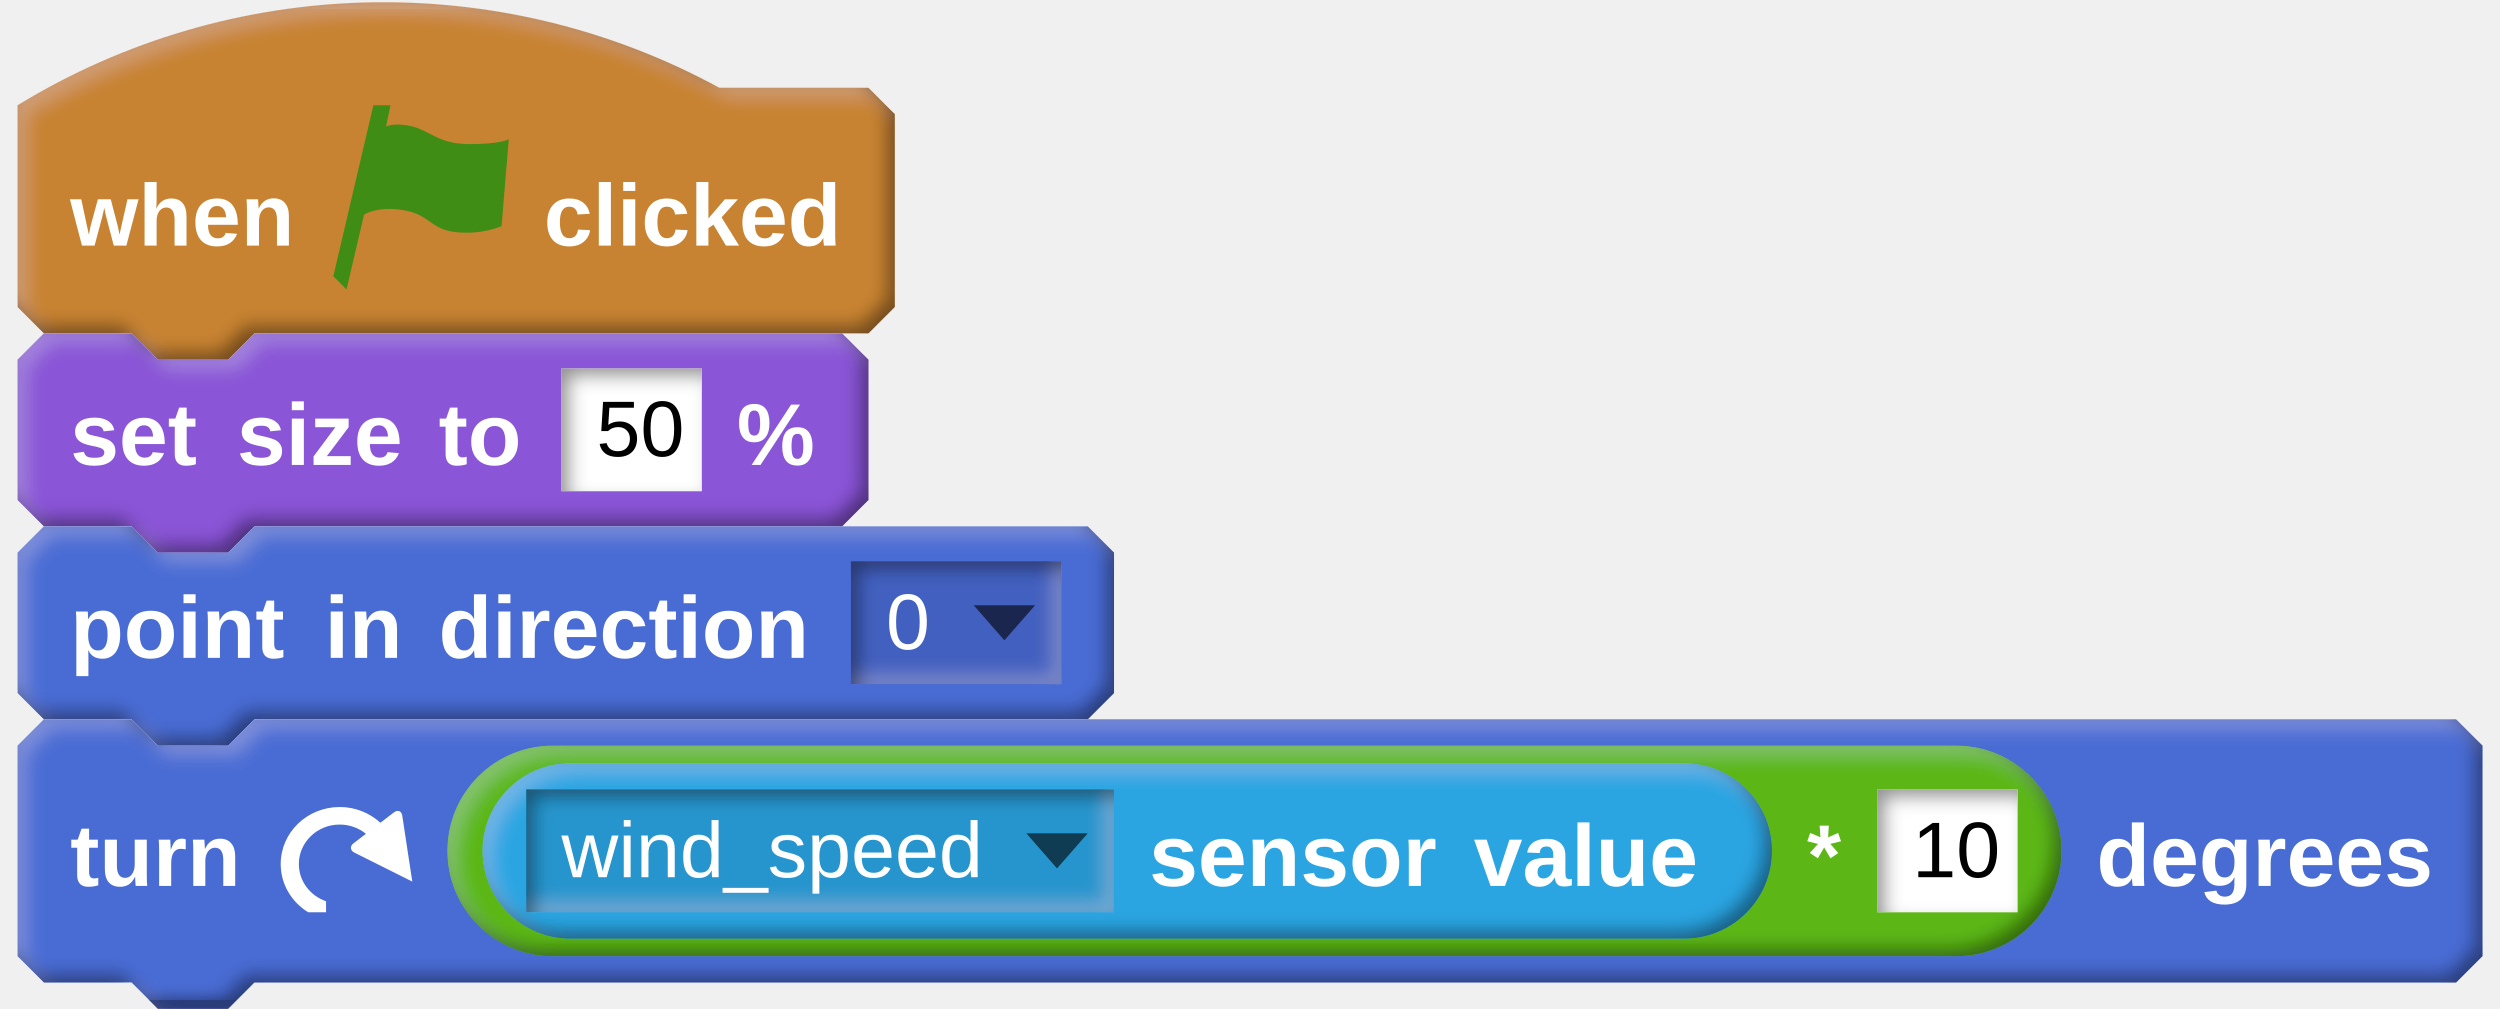
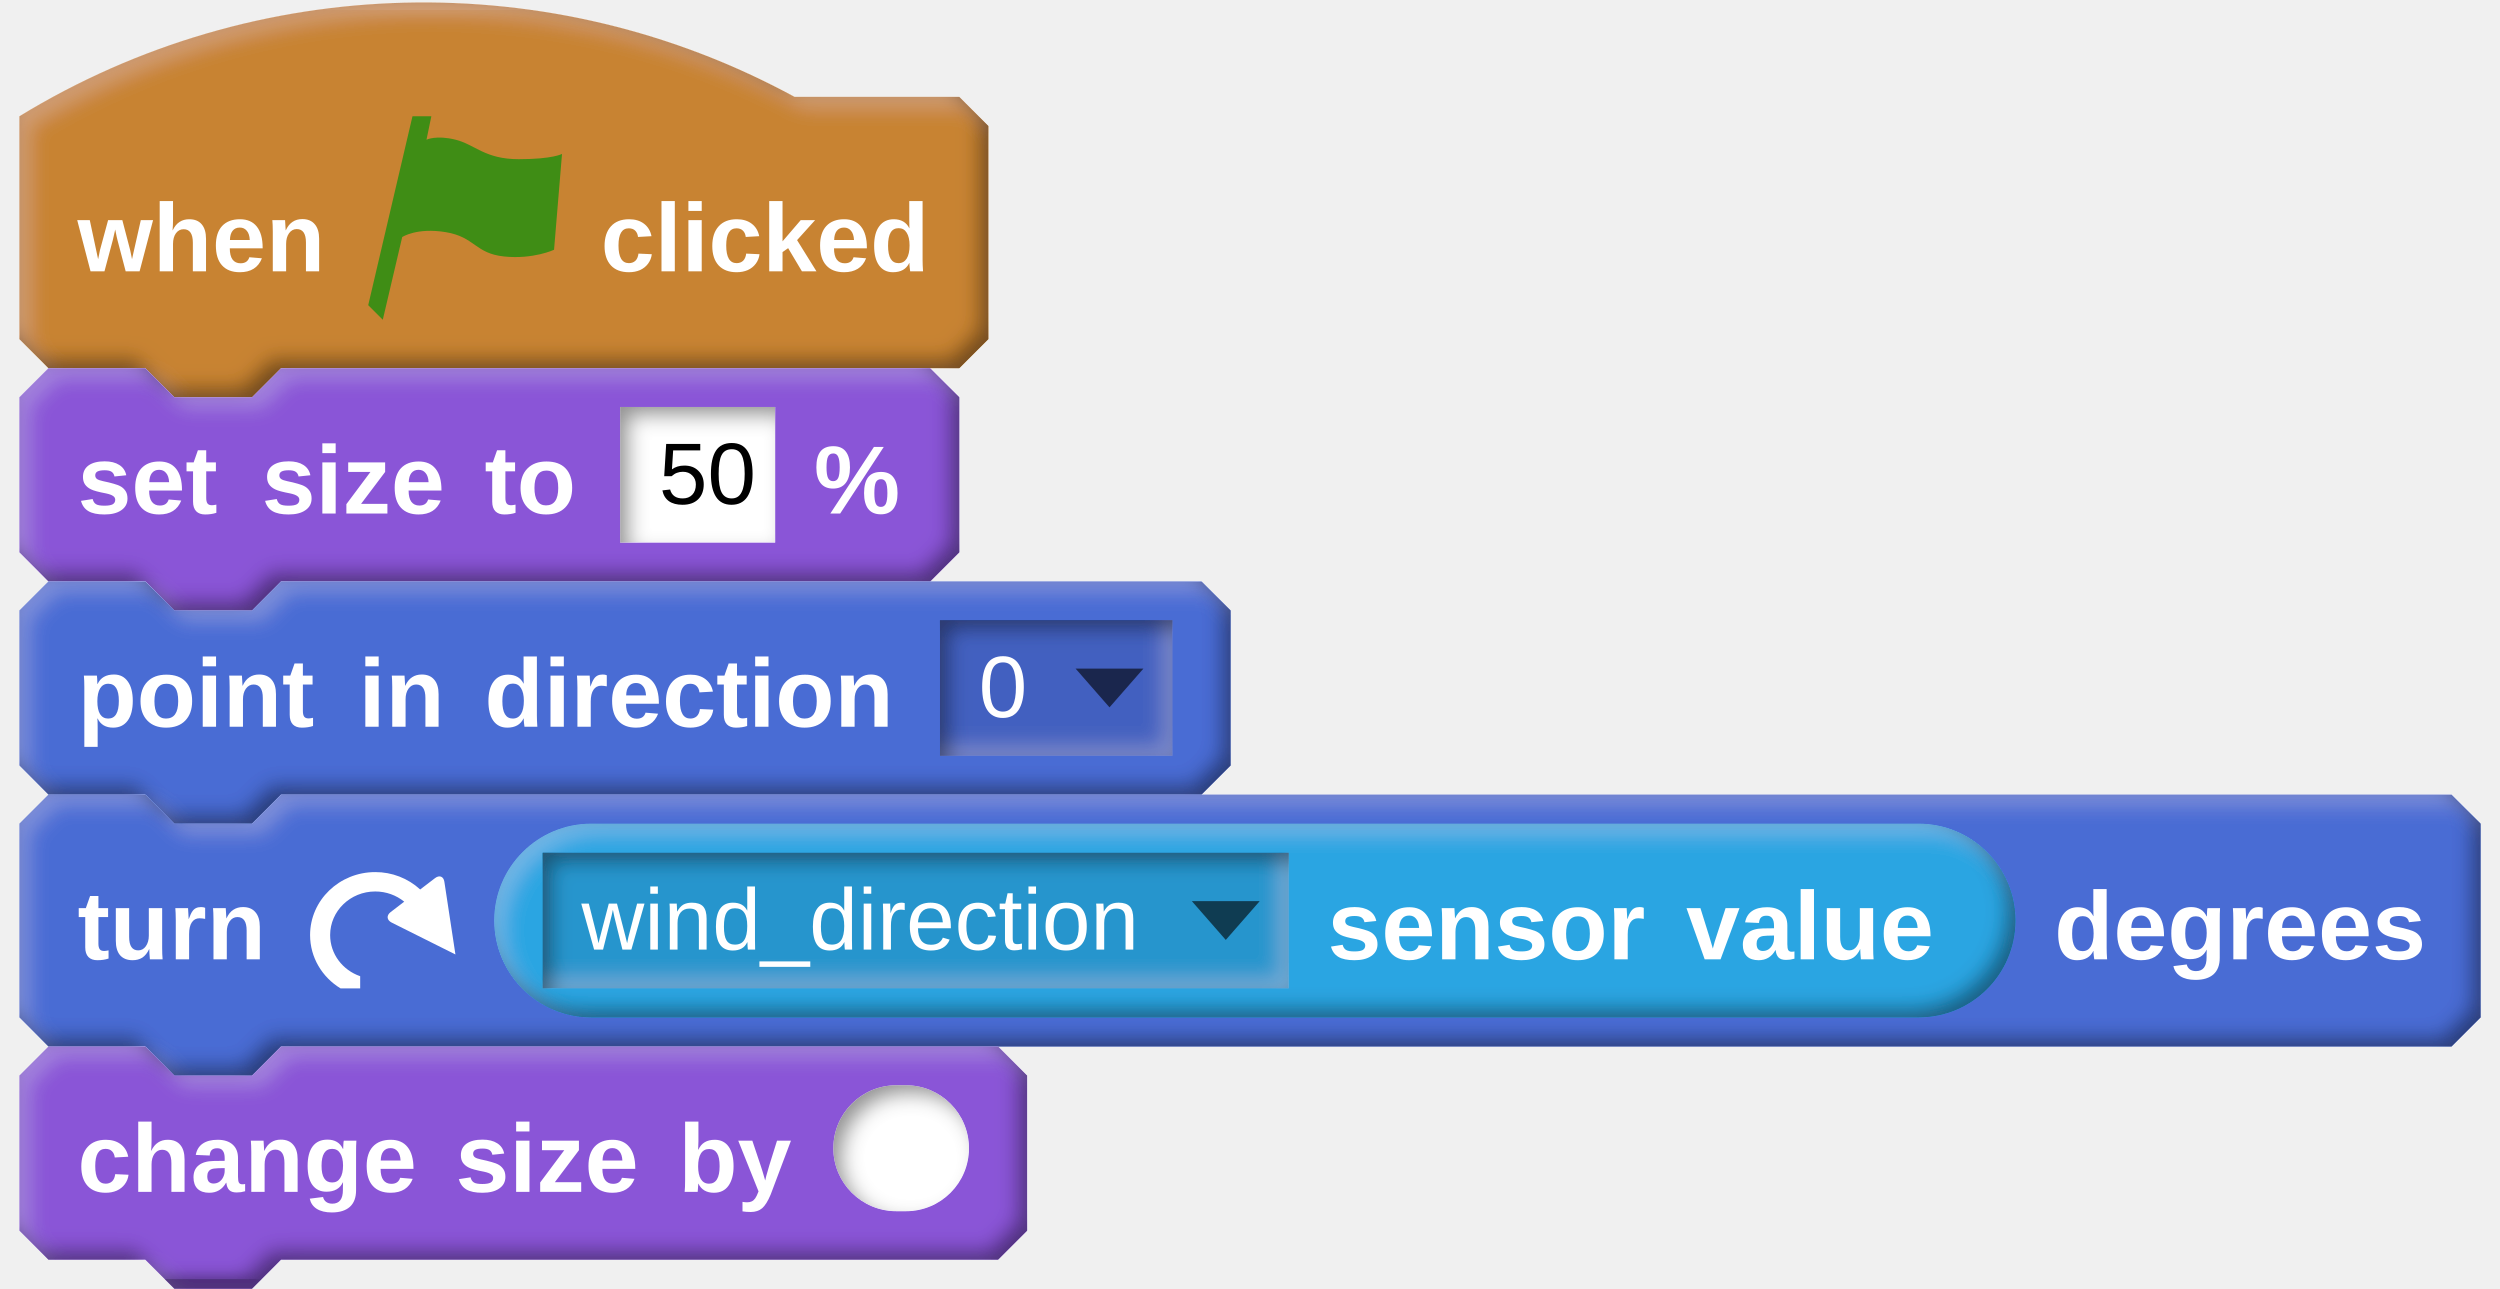
- <svg xmlns="http://www.w3.org/2000/svg" xmlns:xlink="http://www.w3.org/1999/xlink" version="1.1" width="285" height="115">
+ <svg xmlns="http://www.w3.org/2000/svg" xmlns:xlink="http://www.w3.org/1999/xlink" version="1.1" width="258" height="133">
  <defs>
    <filter id="bevelFilter" x0="-50%" y0="-50%" width="200%" height="200%">
      <feGaussianBlur result="blur-1" in="SourceAlpha" stdDeviation="1 1" />
      <feFlood result="flood-2" in="undefined" flood-color="#fff" flood-opacity="0.15" />
      <feOffset result="offset-3" in="blur-1" dx="1" dy="1" />
      <feComposite result="comp-4" operator="arithmetic" in="SourceAlpha" in2="offset-3" k2="1" k3="-1" />
      <feComposite result="comp-5" operator="in" in="flood-2" in2="comp-4" />
      <feFlood result="flood-6" in="undefined" flood-color="#000" flood-opacity="0.7" />
      <feOffset result="offset-7" in="blur-1" dx="-1" dy="-1" />
      <feComposite result="comp-8" operator="arithmetic" in="SourceAlpha" in2="offset-7" k2="1" k3="-1" />
      <feComposite result="comp-9" operator="in" in="flood-6" in2="comp-8" />
      <feMerge result="merge-10">
        <feMergeNode in="SourceGraphic" />
        <feMergeNode in="comp-5" />
        <feMergeNode in="comp-9" />
      </feMerge>
    </filter>
    <filter id="inputBevelFilter" x0="-50%" y0="-50%" width="200%" height="200%">
      <feGaussianBlur result="blur-1" in="SourceAlpha" stdDeviation="1 1" />
      <feFlood result="flood-2" in="undefined" flood-color="#fff" flood-opacity="0.15" />
      <feOffset result="offset-3" in="blur-1" dx="-1" dy="-1" />
      <feComposite result="comp-4" operator="arithmetic" in="SourceAlpha" in2="offset-3" k2="1" k3="-1" />
      <feComposite result="comp-5" operator="in" in="flood-2" in2="comp-4" />
      <feFlood result="flood-6" in="undefined" flood-color="#000" flood-opacity="0.7" />
      <feOffset result="offset-7" in="blur-1" dx="1" dy="1" />
      <feComposite result="comp-8" operator="arithmetic" in="SourceAlpha" in2="offset-7" k2="1" k3="-1" />
      <feComposite result="comp-9" operator="in" in="flood-6" in2="comp-8" />
      <feMerge result="merge-10">
        <feMergeNode in="SourceGraphic" />
        <feMergeNode in="comp-5" />
        <feMergeNode in="comp-9" />
      </feMerge>
    </filter>
    <filter id="inputDarkFilter" x0="-50%" y0="-50%" width="200%" height="200%">
      <feFlood result="flood-1" in="undefined" flood-color="#000" flood-opacity="0.2" />
      <feComposite result="comp-2" operator="in" in="flood-1" in2="SourceAlpha" />
      <feMerge result="merge-3">
        <feMergeNode in="SourceGraphic" />
        <feMergeNode in="comp-2" />
      </feMerge>
    </filter>
    <path d="M1.504 21L0 19.493 4.567 0h1.948l-.5 2.418s1.002-.502 3.006 0c2.006.503 3.008 2.01 6.517 2.01 3.508 0 4.463-.545 4.463-.545l-.823 9.892s-2.137 1.005-5.144.696c-3.007-.307-3.007-2.007-6.014-2.51-3.008-.502-4.512.503-4.512.503L1.504 21z" fill="#3f8d15" id="greenFlag" />
    <path d="M6.724 0C3.01 0 0 2.91 0 6.5c0 2.316 1.253 4.35 3.14 5.5H5.17v-1.256C3.364 10.126 2.07 8.46 2.07 6.5 2.07 4.015 4.152 2 6.723 2c1.14 0 2.184.396 2.993 1.053L8.31 4.13c-.45.344-.398.826.11 1.08L15 8.5 13.858.992c-.083-.547-.514-.714-.963-.37l-1.532 1.172A6.825 6.825 0 0 0 6.723 0z" fill="#fff" id="turnRight" />
    <path d="M3.637 1.794A6.825 6.825 0 0 1 8.277 0C11.99 0 15 2.91 15 6.5c0 2.316-1.253 4.35-3.14 5.5H9.83v-1.256c1.808-.618 3.103-2.285 3.103-4.244 0-2.485-2.083-4.5-4.654-4.5-1.14 0-2.184.396-2.993 1.053L6.69 4.13c.45.344.398.826-.11 1.08L0 8.5 1.142.992c.083-.547.514-.714.963-.37l1.532 1.172z" fill="#fff" id="turnLeft" />
    <path d="M0 0L4 4L0 8Z" fill="#111" id="addInput" />
    <path d="M4 0L4 8L0 4Z" fill="#111" id="delInput" />
    <g id="loopArrow">
      <path d="M8 0l2 -2l0 -3l3 0l-4 -5l-4 5l3 0l0 3l-8 0l0 2" fill="#000" opacity="0.3" />
      <path d="M8 0l2 -2l0 -3l3 0l-4 -5l-4 5l3 0l0 3l-8 0l0 2" fill="#fff" opacity="0.9" transform="translate(-1 -1)" />
    </g>
    <style>.sb-label{font-family:Lucida Grande,Verdana,Arial,DejaVu Sans,sans-serif;font-weight:700;fill:#fff;font-size:10px;word-spacing:+1px}.sb-obsolete{fill:#d42828}.sb-motion{fill:#4a6cd4}.sb-looks{fill:#8a55d7}.sb-sound{fill:#bb42c3}.sb-pen{fill:#0e9a6c}.sb-events{fill:#c88330}.sb-control{fill:#e1a91a}.sb-sensing{fill:#2ca5e2}.sb-operators{fill:#5cb712}.sb-variables{fill:#ee7d16}.sb-list{fill:#cc5b22}.sb-custom{fill:#632d99}.sb-custom-arg{fill:#5947b1}.sb-extension{fill:#4b4a60}.sb-grey{fill:#969696}.sb-bevel{filter:url(#bevelFilter)}.sb-input{filter:url(#inputBevelFilter)}.sb-input-number,.sb-input-number-dropdown,.sb-input-string{fill:#fff}.sb-literal-dropdown,.sb-literal-number,.sb-literal-number-dropdown,.sb-literal-string{font-weight:400;font-size:9px;word-spacing:0}.sb-literal-number,.sb-literal-number-dropdown,.sb-literal-string{fill:#000}.sb-darker{filter:url(#inputDarkFilter)}.sb-outline{stroke:#fff;stroke-opacity:.2;stroke-width:2;fill:none}.sb-define-hat-cap{stroke:#632d99;stroke-width:1;fill:#8e2ec2}.sb-comment{fill:#ffffa5;stroke:#d0d1d2;stroke-width:1}.sb-comment-line{fill:#ffff80}.sb-comment-label{font-family:Helevetica,Arial,DejaVu Sans,sans-serif;font-weight:700;fill:#5c5d5f;word-spacing:0;font-size:12px}</style>
  </defs>
  <g>
    <g transform="translate(0 0)">
      <g transform="translate(2 0)">
        <path d="M 0 12 L 0 12 A 80 80 0 0 1 80 10 L 97 10 L 100 13 L 100 35 L 97 38 L 27 38 L 24 41 L 16 41 L 13 38 L 3 38 L 0 35 Z" class="sb-events sb-bevel" />
        <text x="0" y="10" class="sb-label " transform="translate(6 18)">when</text>
        <use xlink:href="#greenFlag" transform="translate(36 12)" />
        <text x="0" y="10" class="sb-label " transform="translate(60 18)">clicked</text>
      </g>
      <g transform="translate(2 38)">
        <path d="M 0 3 L 3 0 L 13 0 L 16 3 L 24 3 L 27 0 L 94 0 L 97 3 L 97 19 L 94 22 L 27 22 L 24 25 L 16 25 L 13 22 L 3 22 L 0 19 Z" class="sb-looks sb-bevel" />
        <text x="0" y="10" class="sb-label " transform="translate(6 5)">set</text>
        <text x="0" y="10" class="sb-label " transform="translate(25 5)">size</text>
        <text x="0" y="10" class="sb-label " transform="translate(48 5)">to</text>
        <g transform="translate(62 4)">
          <rect x="0" y="0" width="16" height="14" class="sb-input sb-input-string" />
          <text x="0" y="10" class="sb-label sb-literal-string" transform="translate(4 0)">50</text>
        </g>
        <text x="0" y="10" class="sb-label " transform="translate(82 5)">%</text>
      </g>
      <g transform="translate(2 60)">
        <path d="M 0 3 L 3 0 L 13 0 L 16 3 L 24 3 L 27 0 L 122 0 L 125 3 L 125 19 L 122 22 L 27 22 L 24 25 L 16 25 L 13 22 L 3 22 L 0 19 Z" class="sb-motion sb-bevel" />
        <text x="0" y="10" class="sb-label " transform="translate(6 5)">point</text>
        <text x="0" y="10" class="sb-label " transform="translate(35 5)">in</text>
        <text x="0" y="10" class="sb-label " transform="translate(48 5)">direction</text>
        <g transform="translate(95 4)">
          <g width="24" height="14" class="sb-input sb-input-dropdown">
            <rect x="0" y="0" width="24" height="14" class="sb-motion sb-darker" />
          </g>
          <text x="0" y="10" class="sb-label sb-literal-dropdown" transform="translate(4 0)">0</text>
          <polygon points="7 0 3.5 4 0 0" fill="#000" opacity="0.6" transform="translate(14 5)" />
        </g>
      </g>
      <g transform="translate(2 82)">
-         <path d="M 0 3 L 3 0 L 13 0 L 16 3 L 24 3 L 27 0 L 278 0 L 281 3 L 281 27 L 278 30 L 27 30 L 24 33 L 16 33 L 13 30 L 3 30 L 0 27 Z" class="sb-motion sb-bevel" />
-         <text x="0" y="10" class="sb-label " transform="translate(6 9)">turn</text>
-         <use xlink:href="#turnRight" transform="translate(30 10)" />
+         <path d="M 0 3 L 3 0 L 13 0 L 16 3 L 24 3 L 27 0 L 251 0 L 254 3 L 254 23 L 251 26 L 27 26 L 24 29 L 16 29 L 13 26 L 3 26 L 0 23 Z" class="sb-motion sb-bevel" />
+         <text x="0" y="10" class="sb-label " transform="translate(6 7)">turn</text>
+         <use xlink:href="#turnRight" transform="translate(30 8)" />
        <g transform="translate(49 3)">
-           <path d="M 12 0 L 172 0 A 12 12 0 0 1 172 24 L 12 24 A 12 12 0 0 1 12 0 Z" class="sb-operators sb-bevel" />
-           <g transform="translate(4 2)">
-             <path d="M 10 0 L 137 0 A 10 10 0 0 1 137 20 L 10 20 A 10 10 0 0 1 10 0 Z" class="sb-sensing sb-bevel" />
-             <g transform="translate(5 3)">
-               <g width="67" height="14" class="sb-input sb-input-dropdown">
-                 <rect x="0" y="0" width="67" height="14" class="sb-sensing sb-darker" />
-               </g>
-               <text x="0" y="10" class="sb-label sb-literal-dropdown" transform="translate(4 0)">wind_speed</text>
-               <polygon points="7 0 3.5 4 0 0" fill="#000" opacity="0.6" transform="translate(57 5)" />
+           <path d="M 10 0 L 147 0 A 10 10 0 0 1 147 20 L 10 20 A 10 10 0 0 1 10 0 Z" class="sb-sensing sb-bevel" />
+           <g transform="translate(5 3)">
+             <g width="77" height="14" class="sb-input sb-input-dropdown">
+               <rect x="0" y="0" width="77" height="14" class="sb-sensing sb-darker" />
            </g>
-             <text x="0" y="10" class="sb-label " transform="translate(76 4)">sensor</text>
-             <text x="0" y="10" class="sb-label " transform="translate(113 4)">value</text>
+             <text x="0" y="10" class="sb-label sb-literal-dropdown" transform="translate(4 0)">wind_direction</text>
+             <polygon points="7 0 3.5 4 0 0" fill="#000" opacity="0.6" transform="translate(67 5)" />
          </g>
-           <text x="0" y="10" class="sb-label " transform="translate(155 6)">*</text>
-           <g transform="translate(163 5)">
-             <rect x="0" y="0" width="16" height="14" class="sb-input sb-input-string" />
-             <text x="0" y="10" class="sb-label sb-literal-string" transform="translate(4 0)">10</text>
-           </g>
+           <text x="0" y="10" class="sb-label " transform="translate(86 4)">sensor</text>
+           <text x="0" y="10" class="sb-label " transform="translate(123 4)">value</text>
        </g>
-         <text x="0" y="10" class="sb-label " transform="translate(237 9)">degrees</text>
+         <text x="0" y="10" class="sb-label " transform="translate(210 7)">degrees</text>
+       </g>
+       <g transform="translate(2 108)">
+         <path d="M 0 3 L 3 0 L 13 0 L 16 3 L 24 3 L 27 0 L 101 0 L 104 3 L 104 19 L 101 22 L 27 22 L 24 25 L 16 25 L 13 22 L 3 22 L 0 19 Z" class="sb-looks sb-bevel" />
+         <text x="0" y="10" class="sb-label " transform="translate(6 5)">change</text>
+         <text x="0" y="10" class="sb-label " transform="translate(45 5)">size</text>
+         <text x="0" y="10" class="sb-label " transform="translate(68 5)">by</text>
+         <g transform="translate(84 4)">
+           <path d="M 6.5 0 L 7.5 0 A 6.5 6.5 0 0 1 7.5 13 L 6.5 13 A 6.5 6.5 0 0 1 6.5 0 Z" class="sb-input sb-input-number" />
+           <text x="0" y="10" class="sb-label sb-literal-number" transform="translate(5 0)" />
+         </g>
      </g>
    </g>
  </g>
</svg>
